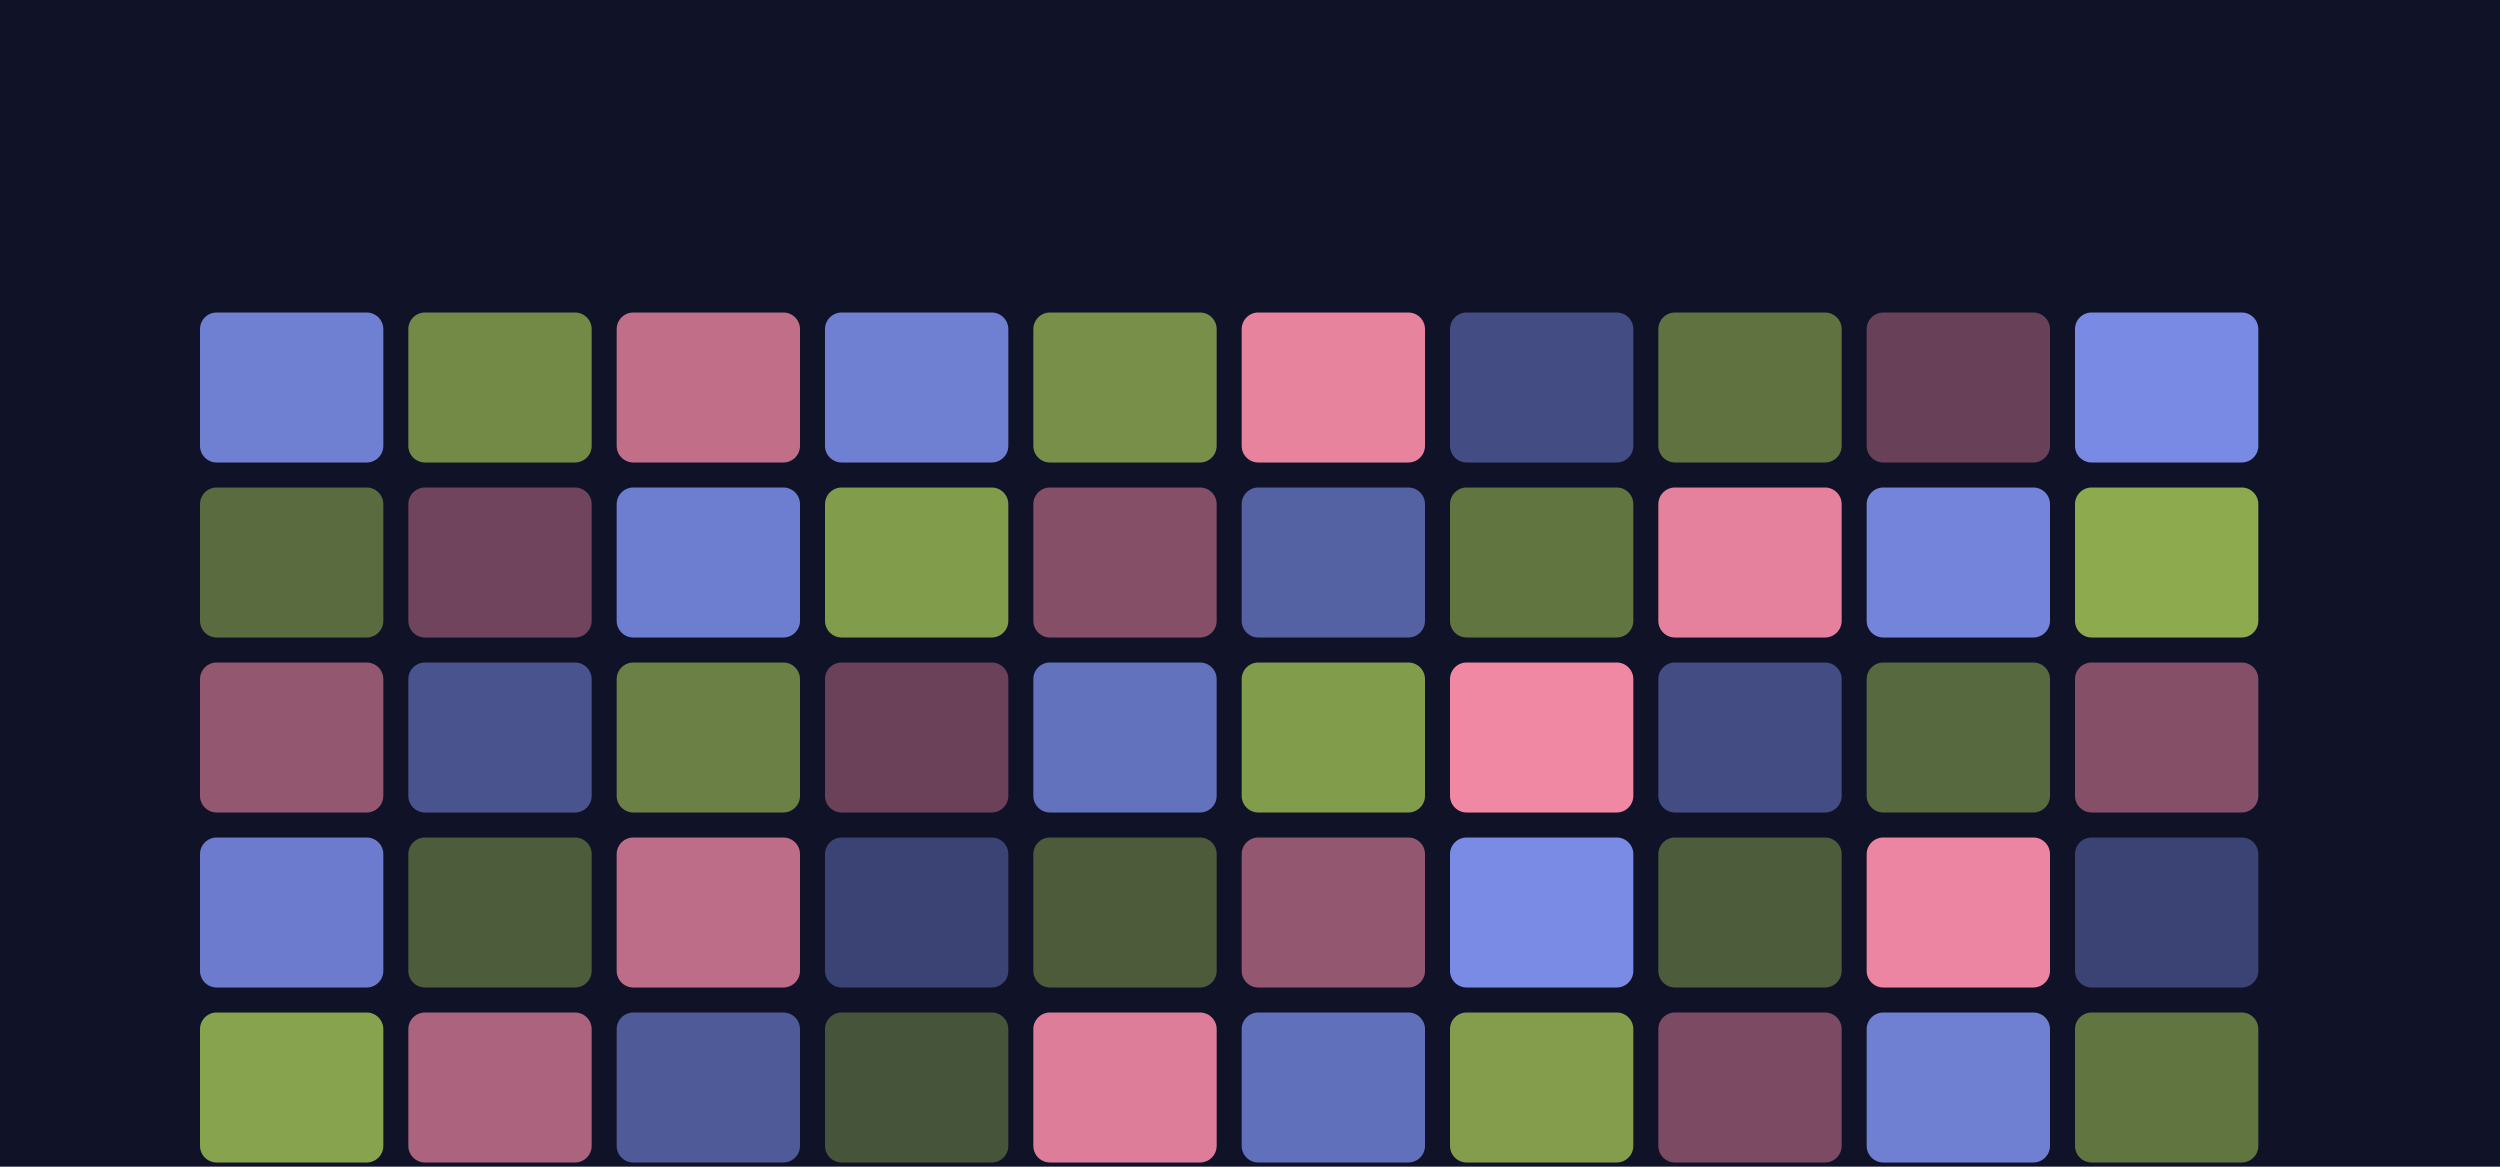
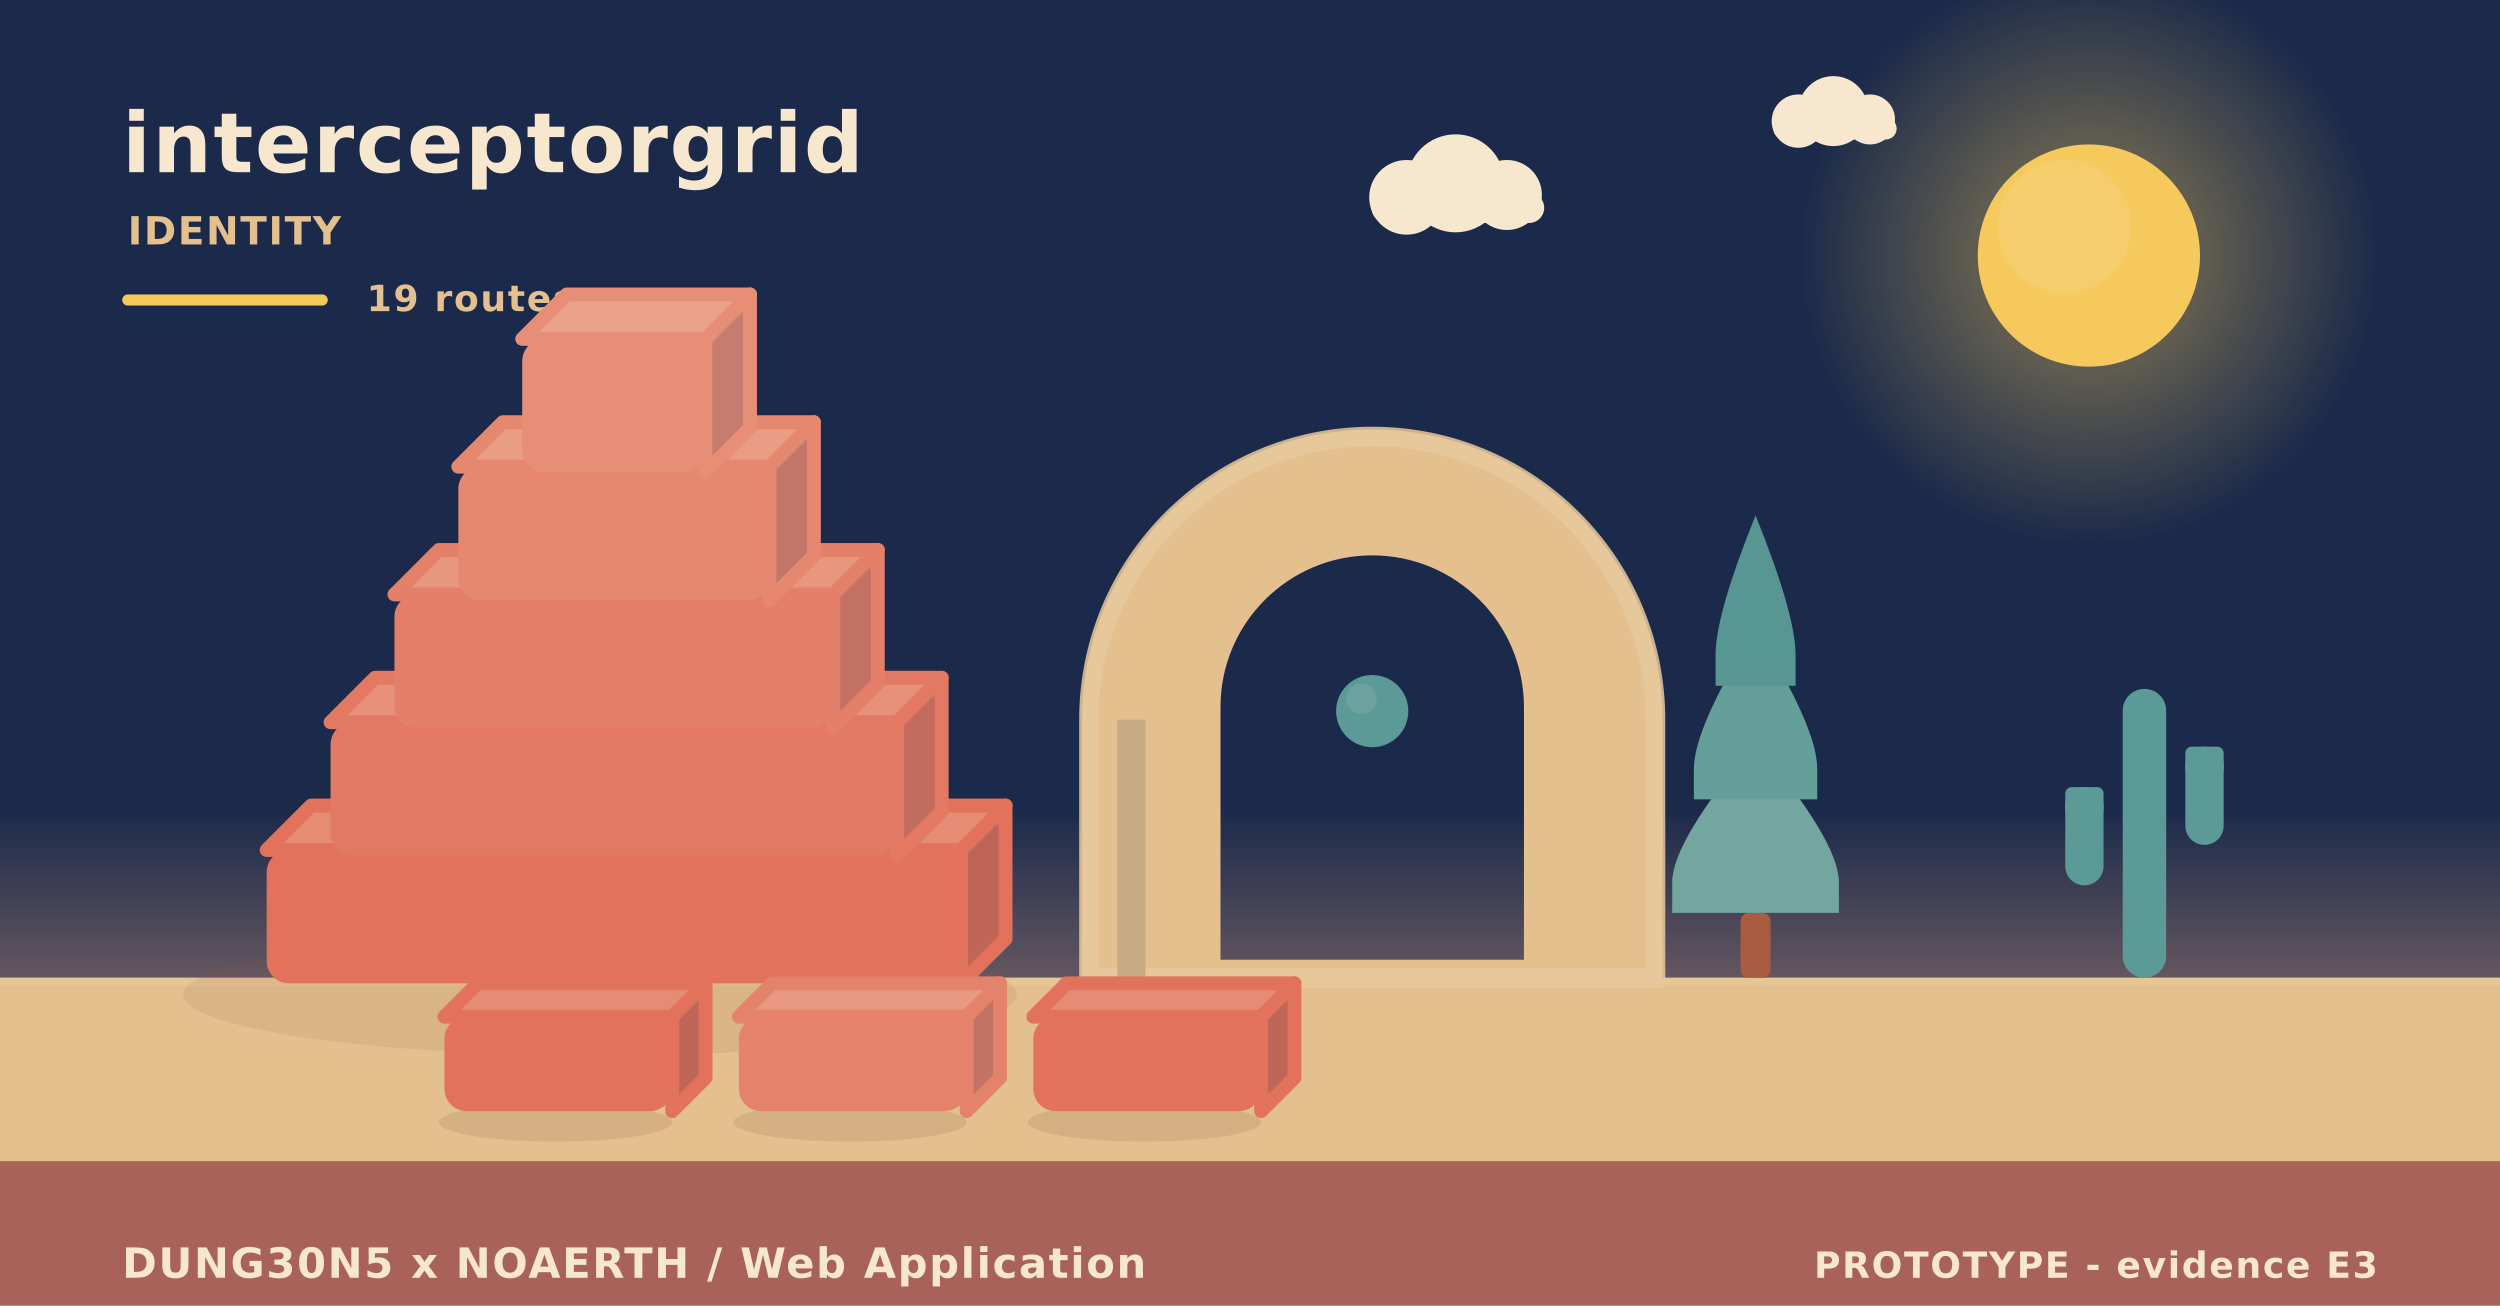
- <svg xmlns="http://www.w3.org/2000/svg" viewBox="0 0 1200 560" width="1200" height="560" role="img" aria-label="interceptorgrid hero">
-   <rect width="1200" height="560" fill="#101228" />
-   <defs>
-     <linearGradient id="gh" x1="0" y1="0" x2="1" y2="1">
-       <stop offset="0%" stop-color="#8093f1" />
-       <stop offset="100%" stop-color="#a7c957" />
-     </linearGradient>
-   </defs>
-   <rect x="96.00" y="150.00" width="88.00" height="72.00" rx="8.00" fill="#8093f1" opacity="0.85" />
-   <rect x="196.00" y="150.00" width="88.00" height="72.00" rx="8.00" fill="#a7c957" opacity="0.66" />
-   <rect x="296.00" y="150.00" width="88.00" height="72.00" rx="8.00" fill="#ff8fab" opacity="0.74" />
-   <rect x="396.00" y="150.00" width="88.00" height="72.00" rx="8.00" fill="#8093f1" opacity="0.85" />
-   <rect x="496.00" y="150.00" width="88.00" height="72.00" rx="8.00" fill="#a7c957" opacity="0.68" />
-   <rect x="596.00" y="150.00" width="88.00" height="72.00" rx="8.00" fill="#ff8fab" opacity="0.90" />
-   <rect x="696.00" y="150.00" width="88.00" height="72.00" rx="8.00" fill="#8093f1" opacity="0.45" />
-   <rect x="796.00" y="150.00" width="88.00" height="72.00" rx="8.00" fill="#a7c957" opacity="0.52" />
-   <rect x="896.00" y="150.00" width="88.00" height="72.00" rx="8.00" fill="#ff8fab" opacity="0.37" />
-   <rect x="996.00" y="150.00" width="88.00" height="72.00" rx="8.00" fill="#8093f1" opacity="0.93" />
-   <rect x="96.00" y="234.00" width="88.00" height="72.00" rx="8.00" fill="#a7c957" opacity="0.49" />
-   <rect x="196.00" y="234.00" width="88.00" height="72.00" rx="8.00" fill="#ff8fab" opacity="0.40" />
-   <rect x="296.00" y="234.00" width="88.00" height="72.00" rx="8.00" fill="#8093f1" opacity="0.83" />
-   <rect x="396.00" y="234.00" width="88.00" height="72.00" rx="8.00" fill="#a7c957" opacity="0.75" />
-   <rect x="496.00" y="234.00" width="88.00" height="72.00" rx="8.00" fill="#ff8fab" opacity="0.49" />
-   <rect x="596.00" y="234.00" width="88.00" height="72.00" rx="8.00" fill="#8093f1" opacity="0.61" />
-   <rect x="696.00" y="234.00" width="88.00" height="72.00" rx="8.00" fill="#a7c957" opacity="0.54" />
-   <rect x="796.00" y="234.00" width="88.00" height="72.00" rx="8.00" fill="#ff8fab" opacity="0.89" />
-   <rect x="896.00" y="234.00" width="88.00" height="72.00" rx="8.00" fill="#8093f1" opacity="0.88" />
-   <rect x="996.00" y="234.00" width="88.00" height="72.00" rx="8.00" fill="#a7c957" opacity="0.83" />
-   <rect x="96.00" y="318.00" width="88.00" height="72.00" rx="8.00" fill="#ff8fab" opacity="0.55" />
-   <rect x="196.00" y="318.00" width="88.00" height="72.00" rx="8.00" fill="#8093f1" opacity="0.51" />
-   <rect x="296.00" y="318.00" width="88.00" height="72.00" rx="8.00" fill="#a7c957" opacity="0.60" />
-   <rect x="396.00" y="318.00" width="88.00" height="72.00" rx="8.00" fill="#ff8fab" opacity="0.38" />
-   <rect x="496.00" y="318.00" width="88.00" height="72.00" rx="8.00" fill="#8093f1" opacity="0.74" />
-   <rect x="596.00" y="318.00" width="88.00" height="72.00" rx="8.00" fill="#a7c957" opacity="0.75" />
-   <rect x="696.00" y="318.00" width="88.00" height="72.00" rx="8.00" fill="#ff8fab" opacity="0.94" />
-   <rect x="796.00" y="318.00" width="88.00" height="72.00" rx="8.00" fill="#8093f1" opacity="0.45" />
-   <rect x="896.00" y="318.00" width="88.00" height="72.00" rx="8.00" fill="#a7c957" opacity="0.47" />
-   <rect x="996.00" y="318.00" width="88.00" height="72.00" rx="8.00" fill="#ff8fab" opacity="0.49" />
-   <rect x="96.00" y="402.00" width="88.00" height="72.00" rx="8.00" fill="#8093f1" opacity="0.82" />
-   <rect x="196.00" y="402.00" width="88.00" height="72.00" rx="8.00" fill="#a7c957" opacity="0.41" />
-   <rect x="296.00" y="402.00" width="88.00" height="72.00" rx="8.00" fill="#ff8fab" opacity="0.73" />
-   <rect x="396.00" y="402.00" width="88.00" height="72.00" rx="8.00" fill="#8093f1" opacity="0.38" />
-   <rect x="496.00" y="402.00" width="88.00" height="72.00" rx="8.00" fill="#a7c957" opacity="0.40" />
-   <rect x="596.00" y="402.00" width="88.00" height="72.00" rx="8.00" fill="#ff8fab" opacity="0.55" />
-   <rect x="696.00" y="402.00" width="88.00" height="72.00" rx="8.00" fill="#8093f1" opacity="0.94" />
-   <rect x="796.00" y="402.00" width="88.00" height="72.00" rx="8.00" fill="#a7c957" opacity="0.41" />
-   <rect x="896.00" y="402.00" width="88.00" height="72.00" rx="8.00" fill="#ff8fab" opacity="0.92" />
-   <rect x="996.00" y="402.00" width="88.00" height="72.00" rx="8.00" fill="#8093f1" opacity="0.38" />
-   <rect x="96.00" y="486.00" width="88.00" height="72.00" rx="8.00" fill="#a7c957" opacity="0.79" />
-   <rect x="196.00" y="486.00" width="88.00" height="72.00" rx="8.00" fill="#ff8fab" opacity="0.65" />
-   <rect x="296.00" y="486.00" width="88.00" height="72.00" rx="8.00" fill="#8093f1" opacity="0.56" />
-   <rect x="396.00" y="486.00" width="88.00" height="72.00" rx="8.00" fill="#a7c957" opacity="0.36" />
-   <rect x="496.00" y="486.00" width="88.00" height="72.00" rx="8.00" fill="#ff8fab" opacity="0.86" />
-   <rect x="596.00" y="486.00" width="88.00" height="72.00" rx="8.00" fill="#8093f1" opacity="0.73" />
-   <rect x="696.00" y="486.00" width="88.00" height="72.00" rx="8.00" fill="#a7c957" opacity="0.76" />
-   <rect x="796.00" y="486.00" width="88.00" height="72.00" rx="8.00" fill="#ff8fab" opacity="0.45" />
-   <rect x="896.00" y="486.00" width="88.00" height="72.00" rx="8.00" fill="#8093f1" opacity="0.84" />
-   <rect x="996.00" y="486.00" width="88.00" height="72.00" rx="8.00" fill="#a7c957" opacity="0.54" />
+ <svg xmlns="http://www.w3.org/2000/svg" width="900" height="470" viewBox="0 0 900 470" role="img" aria-label="interceptorgrid - identity">
+   <linearGradient id="skyh" x1="0" y1="0" x2="0" y2="1">
+     <stop offset="0" stop-color="#1b2a4a" />
+     <stop offset="0.62" stop-color="#1b2a4a" />
+     <stop offset="1" stop-color="#f3ad8a" />
+   </linearGradient>
+   <rect width="900" height="470" fill="url(#skyh)" />
+   <radialGradient id="sunh">
+     <stop offset="0.35" stop-color="#f5c95c" stop-opacity="0.34" />
+     <stop offset="1" stop-color="#f5c95c" stop-opacity="0" />
+   </radialGradient>
+   <circle cx="752" cy="92" r="104" fill="url(#sunh)" />
+   <circle cx="752" cy="92" r="40" fill="#f5c95c" />
+   <circle cx="743.2" cy="81.6" r="24" fill="#f5d27e" opacity="0.5" />
+   <g>
+     <circle cx="524" cy="66" r="17.64" fill="#f6e7ce" />
+     <circle cx="506.36" cy="71.04" r="13.44" fill="#f6e7ce" />
+     <circle cx="542.48" cy="70.2" r="12.6" fill="#f6e7ce" />
+     <rect x="493.76" y="69.36" width="62.16" height="10.92" rx="5.46" fill="#f6e7ce" />
+   </g>
+   <g>
+     <circle cx="660" cy="40" r="12.6" fill="#f6e7ce" />
+     <circle cx="647.4" cy="43.6" r="9.6" fill="#f6e7ce" />
+     <circle cx="673.2" cy="43" r="9" fill="#f6e7ce" />
+     <rect x="638.4" y="42.4" width="44.4" height="7.8" rx="3.9" fill="#f6e7ce" />
+   </g>
+   <rect x="0" y="352" width="900" height="118" fill="#e3c08d" />
+   <rect x="0" y="352" width="900" height="3" fill="#e6c596" />
+   <text x="44" y="62" font-family="Verdana,DejaVu Sans,sans-serif" font-size="30" font-weight="700" letter-spacing="0.6" fill="#f6e7ce" text-anchor="start">interceptorgrid</text>
+   <text x="46" y="88" font-family="Verdana,DejaVu Sans,sans-serif" font-size="14" font-weight="700" letter-spacing="0.6" fill="#e3c08d" text-anchor="start">IDENTITY</text>
+   <rect x="44" y="106" width="74" height="4" rx="2" fill="#f5c95c" />
+   <text x="132" y="112" font-family="Verdana,DejaVu Sans,sans-serif" font-size="13" font-weight="700" letter-spacing="0.6" fill="#e3c08d" text-anchor="start">19 routes</text>
+   <ellipse cx="216" cy="358" rx="150" ry="22" fill="rgba(138,90,68,0.11)" />
+   <path d="M96,306 L346,306 L362,290 L112,290 Z" fill="#e68c74" stroke="#e2725b" stroke-width="5" stroke-linejoin="round" />
+   <path d="M346,306 L362,290 L362,338 L346,354 Z" fill="#c06658" stroke="#e2725b" stroke-width="5" stroke-linejoin="round" />
+   <rect x="96" y="306" width="250" height="48" rx="8" fill="#e2725b" />
+   <path d="M119,260 L323,260 L339,244 L135,244 Z" fill="#e7917a" stroke="#e37962" stroke-width="5" stroke-linejoin="round" />
+   <path d="M323,260 L339,244 L339,292 L323,308 Z" fill="#c16c5e" stroke="#e37962" stroke-width="5" stroke-linejoin="round" />
+   <rect x="119" y="260" width="204" height="48" rx="8" fill="#e37962" />
+   <path d="M142,214 L300,214 L316,198 L158,198 Z" fill="#e8977f" stroke="#e48069" stroke-width="5" stroke-linejoin="round" />
+   <path d="M300,214 L316,198 L316,246 L300,262 Z" fill="#c27164" stroke="#e48069" stroke-width="5" stroke-linejoin="round" />
+   <rect x="142" y="214" width="158" height="48" rx="8" fill="#e48069" />
+   <path d="M165,168 L277,168 L293,152 L181,152 Z" fill="#ea9c85" stroke="#e68770" stroke-width="5" stroke-linejoin="round" />
+   <path d="M277,168 L293,152 L293,200 L277,216 Z" fill="#c3776a" stroke="#e68770" stroke-width="5" stroke-linejoin="round" />
+   <rect x="165" y="168" width="112" height="48" rx="8" fill="#e68770" />
+   <path d="M188,122 L254,122 L270,106 L204,106 Z" fill="#eaa28a" stroke="#e78e77" stroke-width="5" stroke-linejoin="round" />
+   <path d="M254,122 L270,106 L270,154 L254,170 Z" fill="#c47d6f" stroke="#e78e77" stroke-width="5" stroke-linejoin="round" />
+   <rect x="188" y="122" width="66" height="48" rx="8" fill="#e78e77" />
+   <path d="M392,352 L392,259.12 A102,102 0 0 1 596,259.12 L596,352 Z M436.88,348 L436.88,254.55 A57.12,57.12 0 0 1 551.12,254.55 L551.12,348 Z" fill="#e3c08d" fill-rule="evenodd" stroke="#e3c08d" stroke-width="5" stroke-linejoin="round" />
+   <path d="M392,352 L392,259.12 A102,102 0 0 1 596,259.12 L596,352 Z" fill="none" stroke="#e8c99d" stroke-width="7" stroke-linecap="round" opacity="0.85" />
+   <rect x="402.2" y="259.12" width="10.2" height="92.88" fill="#c7ab84" />
+   <circle cx="494" cy="256" r="13" fill="#5b9a97" />
+   <circle cx="490.1" cy="251.58" r="5.46" fill="#7aa9a2" opacity="0.55" />
+   <rect x="626.6" y="328.64" width="10.8" height="23.36" rx="3" fill="#ac5b43" />
+   <path d="M632,267.32 Q602,302.89 602,317.6 Q602,328.64 602,328.64 L662,328.64 Q662,328.64 662,317.6 Q662,302.89 632,267.32 Z" fill="#74a6a0" />
+   <path d="M632,226.44 Q609.8,262.01 609.8,276.72 Q609.8,287.76 609.8,287.76 L654.2,287.76 Q654.2,287.76 654.2,276.72 Q654.2,262.01 632,226.44 Z" fill="#649f9a" />
+   <path d="M632,185.56 Q617.6,221.13 617.6,235.84 Q617.6,246.88 617.6,246.88 L646.4,246.88 Q646.4,246.88 646.4,235.84 Q646.4,221.13 632,185.56 Z" fill="#589694" />
+   <rect x="764.18" y="248" width="15.64" height="104" rx="7.82" fill="#5b9a97" />
+   <rect x="743.48" y="283.36" width="13.8" height="35.36" rx="6.9" fill="#5b9a97" />
+   <rect x="743.48" y="283.36" width="13.8" height="10.4" rx="2.3" fill="#5b9a97" />
+   <rect x="786.72" y="268.8" width="13.8" height="35.36" rx="6.9" fill="#5b9a97" />
+   <rect x="786.72" y="268.8" width="13.8" height="10.4" rx="2.3" fill="#5b9a97" />
+   <ellipse cx="200" cy="404" rx="42" ry="7" fill="rgba(138,90,68,0.15)" />
+   <path d="M160,366 L242,366 L254,354 L172,354 Z" fill="#e68c74" stroke="#e2725b" stroke-width="5" stroke-linejoin="round" />
+   <path d="M242,366 L254,354 L254,388 L242,400 Z" fill="#c06658" stroke="#e2725b" stroke-width="5" stroke-linejoin="round" />
+   <rect x="160" y="366" width="82" height="34" rx="8" fill="#e2725b" />
+   <ellipse cx="306" cy="404" rx="42" ry="7" fill="rgba(138,90,68,0.15)" />
+   <path d="M266,366 L348,366 L360,354 L278,354 Z" fill="#e99881" stroke="#e5826b" stroke-width="5" stroke-linejoin="round" />
+   <path d="M348,366 L360,354 L360,388 L348,400 Z" fill="#c37365" stroke="#e5826b" stroke-width="5" stroke-linejoin="round" />
+   <rect x="266" y="366" width="82" height="34" rx="8" fill="#e5826b" />
+   <ellipse cx="412" cy="404" rx="42" ry="7" fill="rgba(138,90,68,0.15)" />
+   <path d="M372,366 L454,366 L466,354 L384,354 Z" fill="#e68c74" stroke="#e2725b" stroke-width="5" stroke-linejoin="round" />
+   <path d="M454,366 L466,354 L466,388 L454,400 Z" fill="#c06658" stroke="#e2725b" stroke-width="5" stroke-linejoin="round" />
+   <rect x="372" y="366" width="82" height="34" rx="8" fill="#e2725b" />
+   <rect x="0" y="418" width="900" height="52" rx="0" fill="#a65c56" opacity="0.94" />
+   <text x="44" y="460" font-family="Verdana,DejaVu Sans,sans-serif" font-size="15" font-weight="700" letter-spacing="0.6" fill="#f6e7ce" text-anchor="start">DUNG30N5 x NOAERTH  /  Web Application</text>
+   <text x="856" y="460" font-family="Verdana,DejaVu Sans,sans-serif" font-size="13" font-weight="700" letter-spacing="0.6" fill="#f6e7ce" text-anchor="end">PROTOTYPE  -  evidence E3</text>
</svg>
